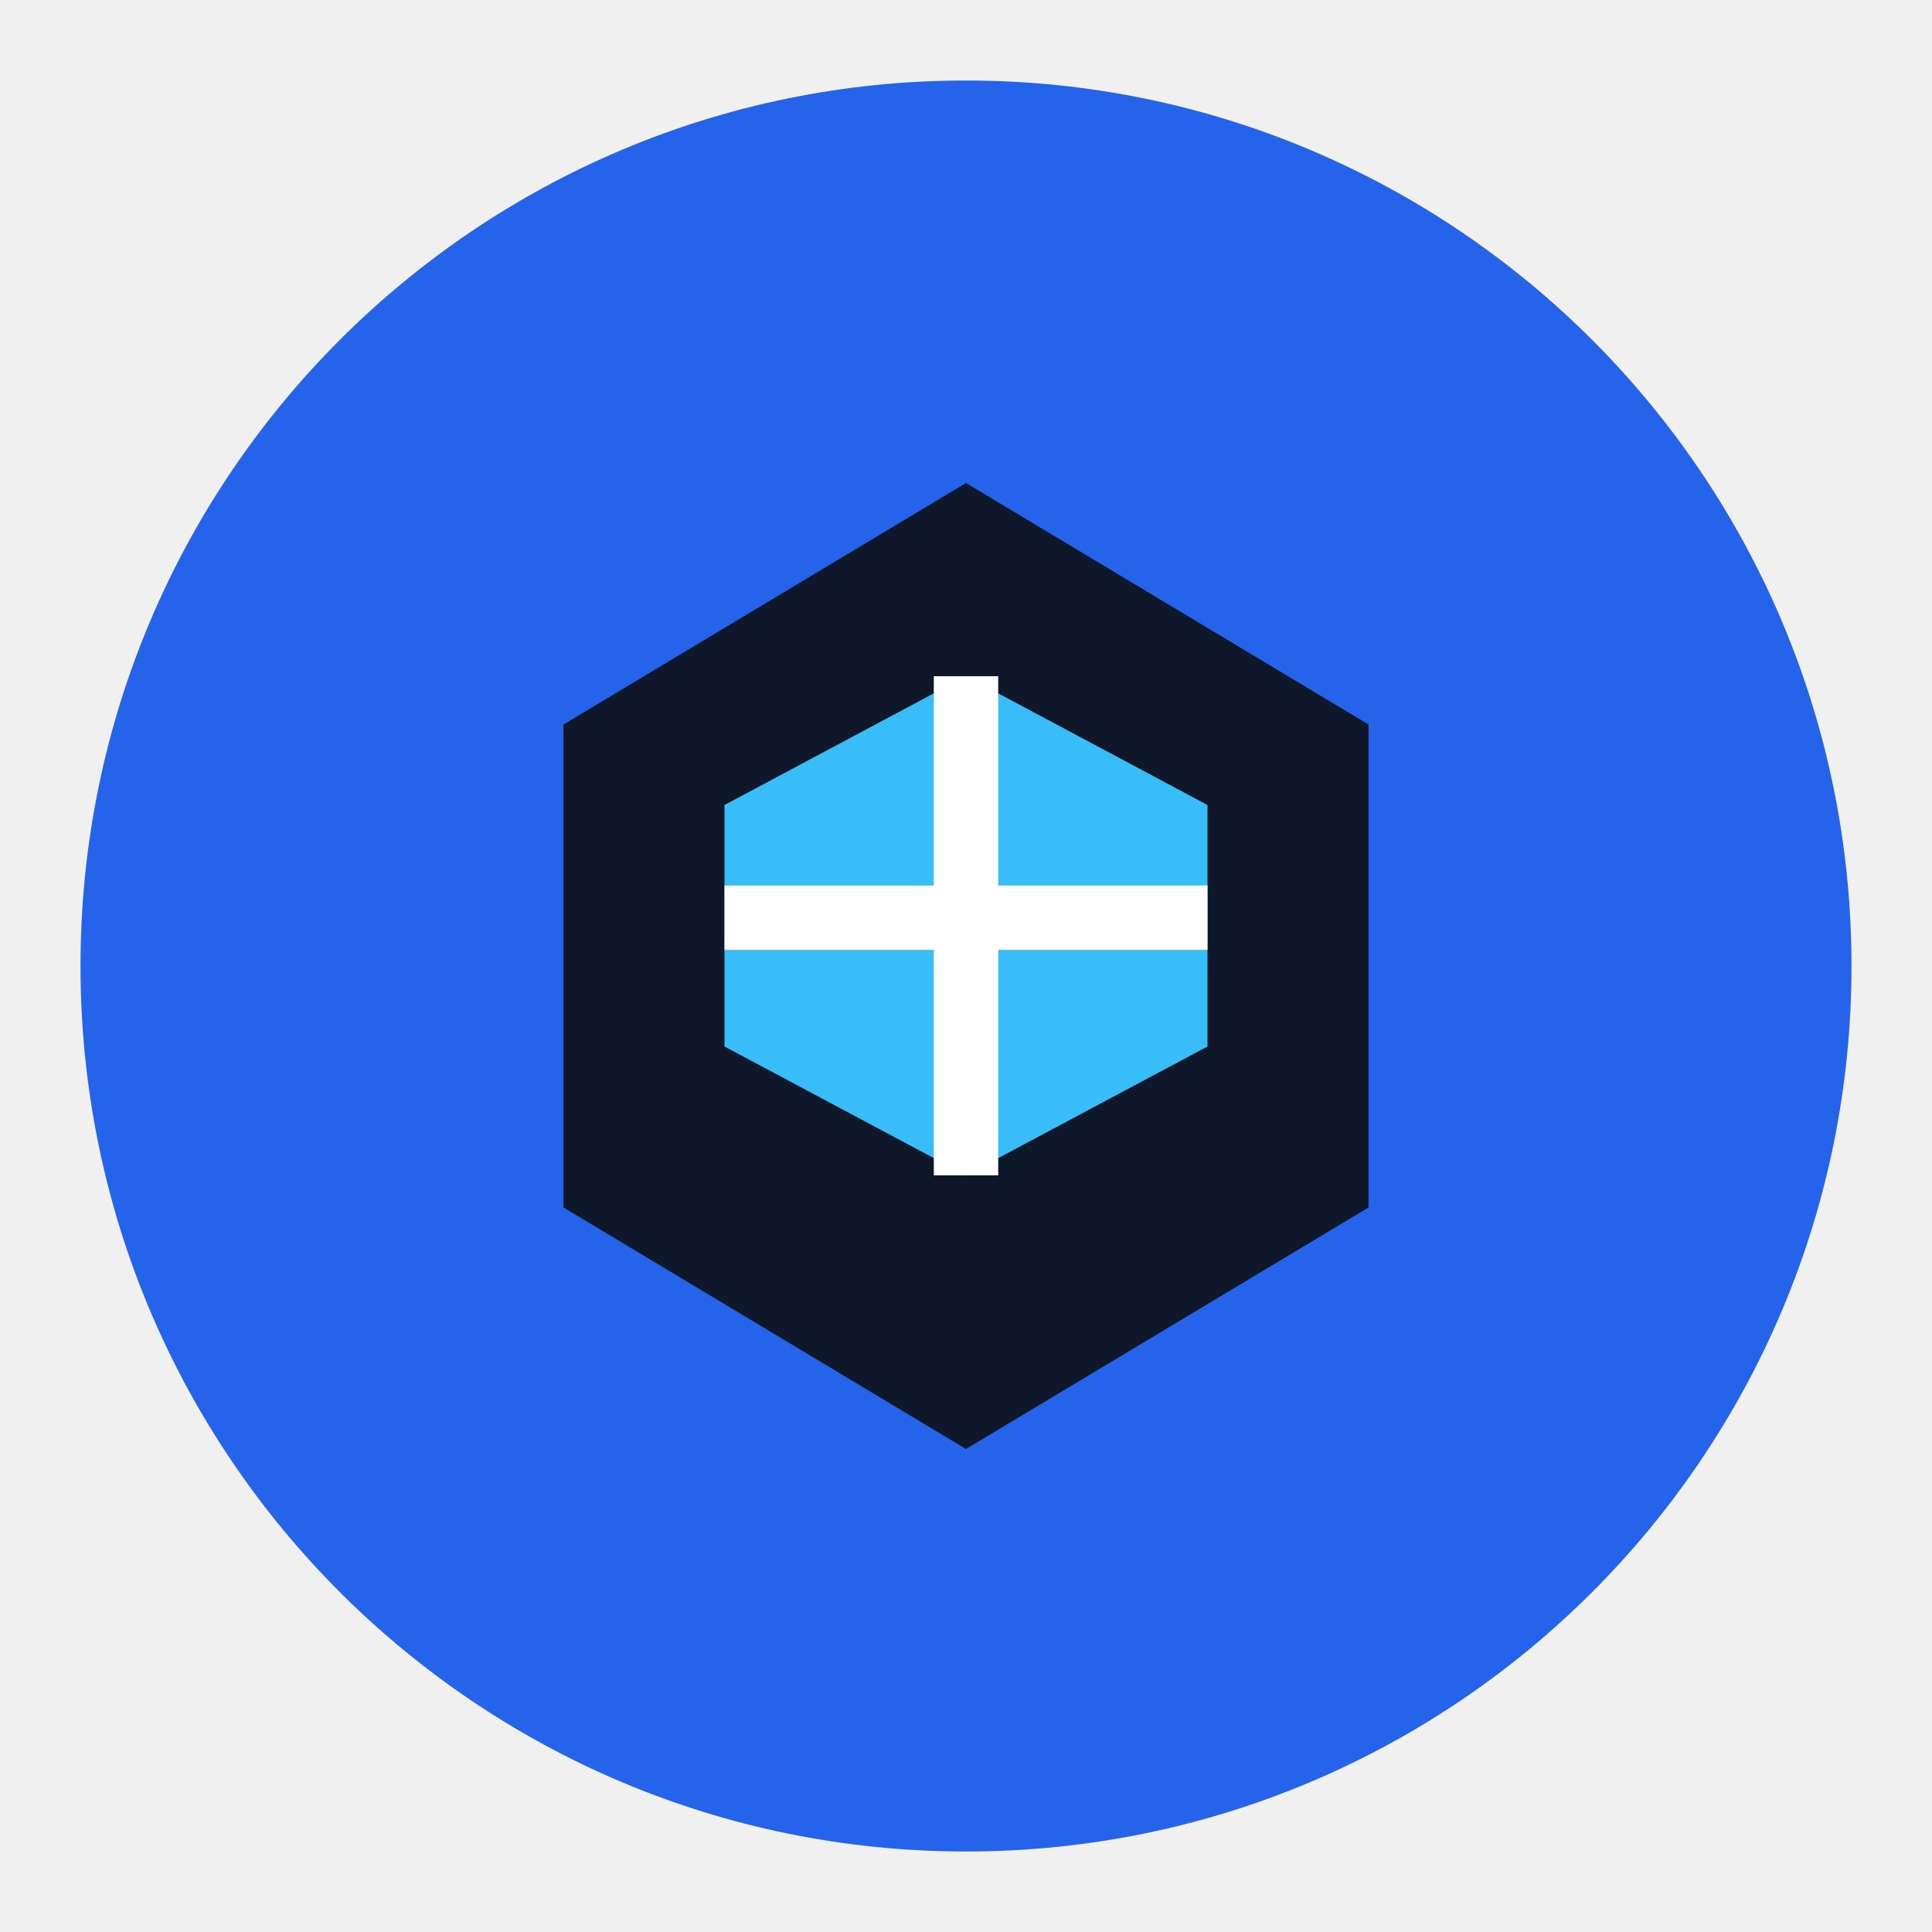
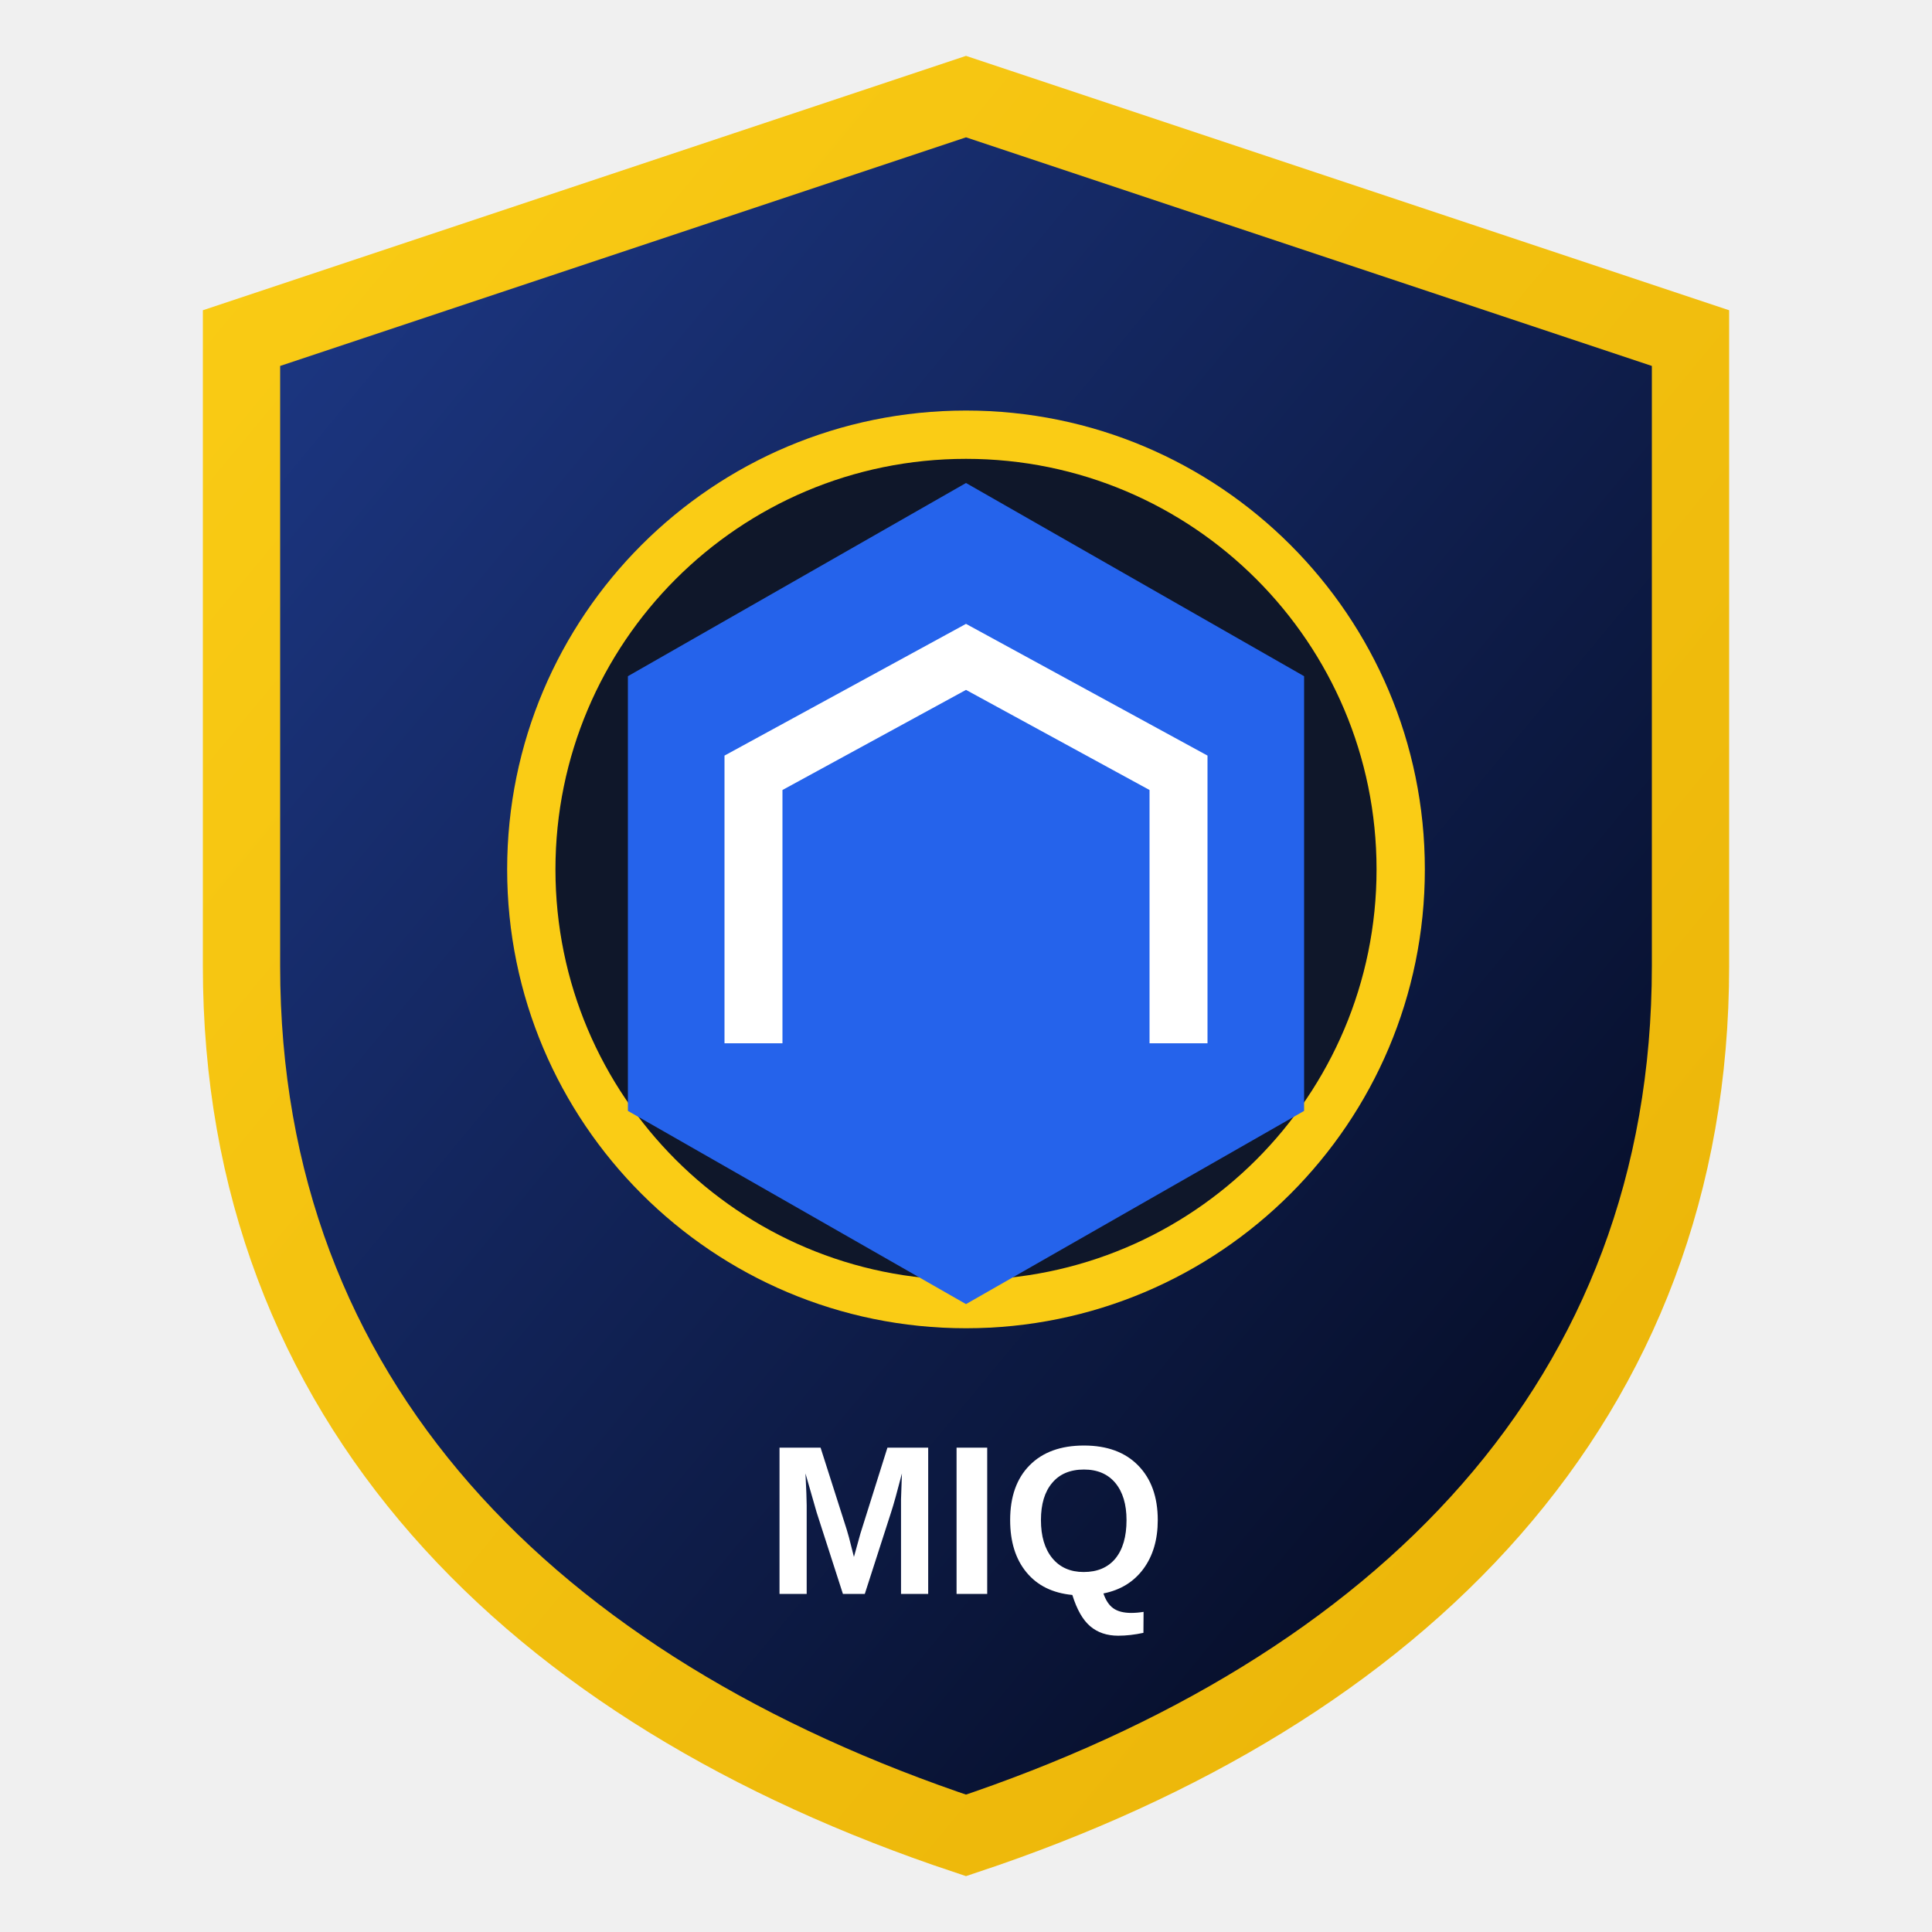
- <svg xmlns="http://www.w3.org/2000/svg" width="120" height="120" viewBox="0 0 120 120" fill="none">
-   <circle cx="60" cy="60" r="55" fill="#2563EB" />
-   <path d="M35 75V45L60 30L85 45V75L60 90L35 75Z" fill="#0F172A" />
-   <path d="M45 65V50L60 42L75 50V65L60 73L45 65Z" fill="#38BDF8" />
-   <path d="M60 42V73" stroke="white" stroke-width="4" />
-   <path d="M45 57H75" stroke="white" stroke-width="4" />
+ <svg xmlns="http://www.w3.org/2000/svg" width="200" height="200" viewBox="0 0 200 200">
+   <defs>
+     <linearGradient id="gold" x1="0" y1="0" x2="1" y2="1">
+       <stop offset="0%" stop-color="#FACC15" />
+       <stop offset="100%" stop-color="#EAB308" />
+     </linearGradient>
+     <linearGradient id="blue" x1="0" y1="0" x2="1" y2="1">
+       <stop offset="0%" stop-color="#1E3A8A" />
+       <stop offset="100%" stop-color="#020617" />
+     </linearGradient>
+   </defs>
+   <path d="M100 10L175 35V100C175 145 145 175 100 190C55 175 25 145 25 100V35L100 10Z" fill="url(#blue)" stroke="url(#gold)" stroke-width="8" />
+   <circle cx="100" cy="90" r="45" fill="#0F172A" stroke="#FACC15" stroke-width="5" />
+   <path d="M65 115V70L100 50L135 70V115L100 135L65 115Z" fill="#2563EB" />
+   <path d="M78 108V80L100 68L122 80V108" stroke="white" stroke-width="6" fill="none" />
+   <text x="100" y="165" font-size="22" font-family="Arial" font-weight="bold" fill="white" text-anchor="middle">
+ 
+ MIQ
+ 
+ </text>
</svg>
